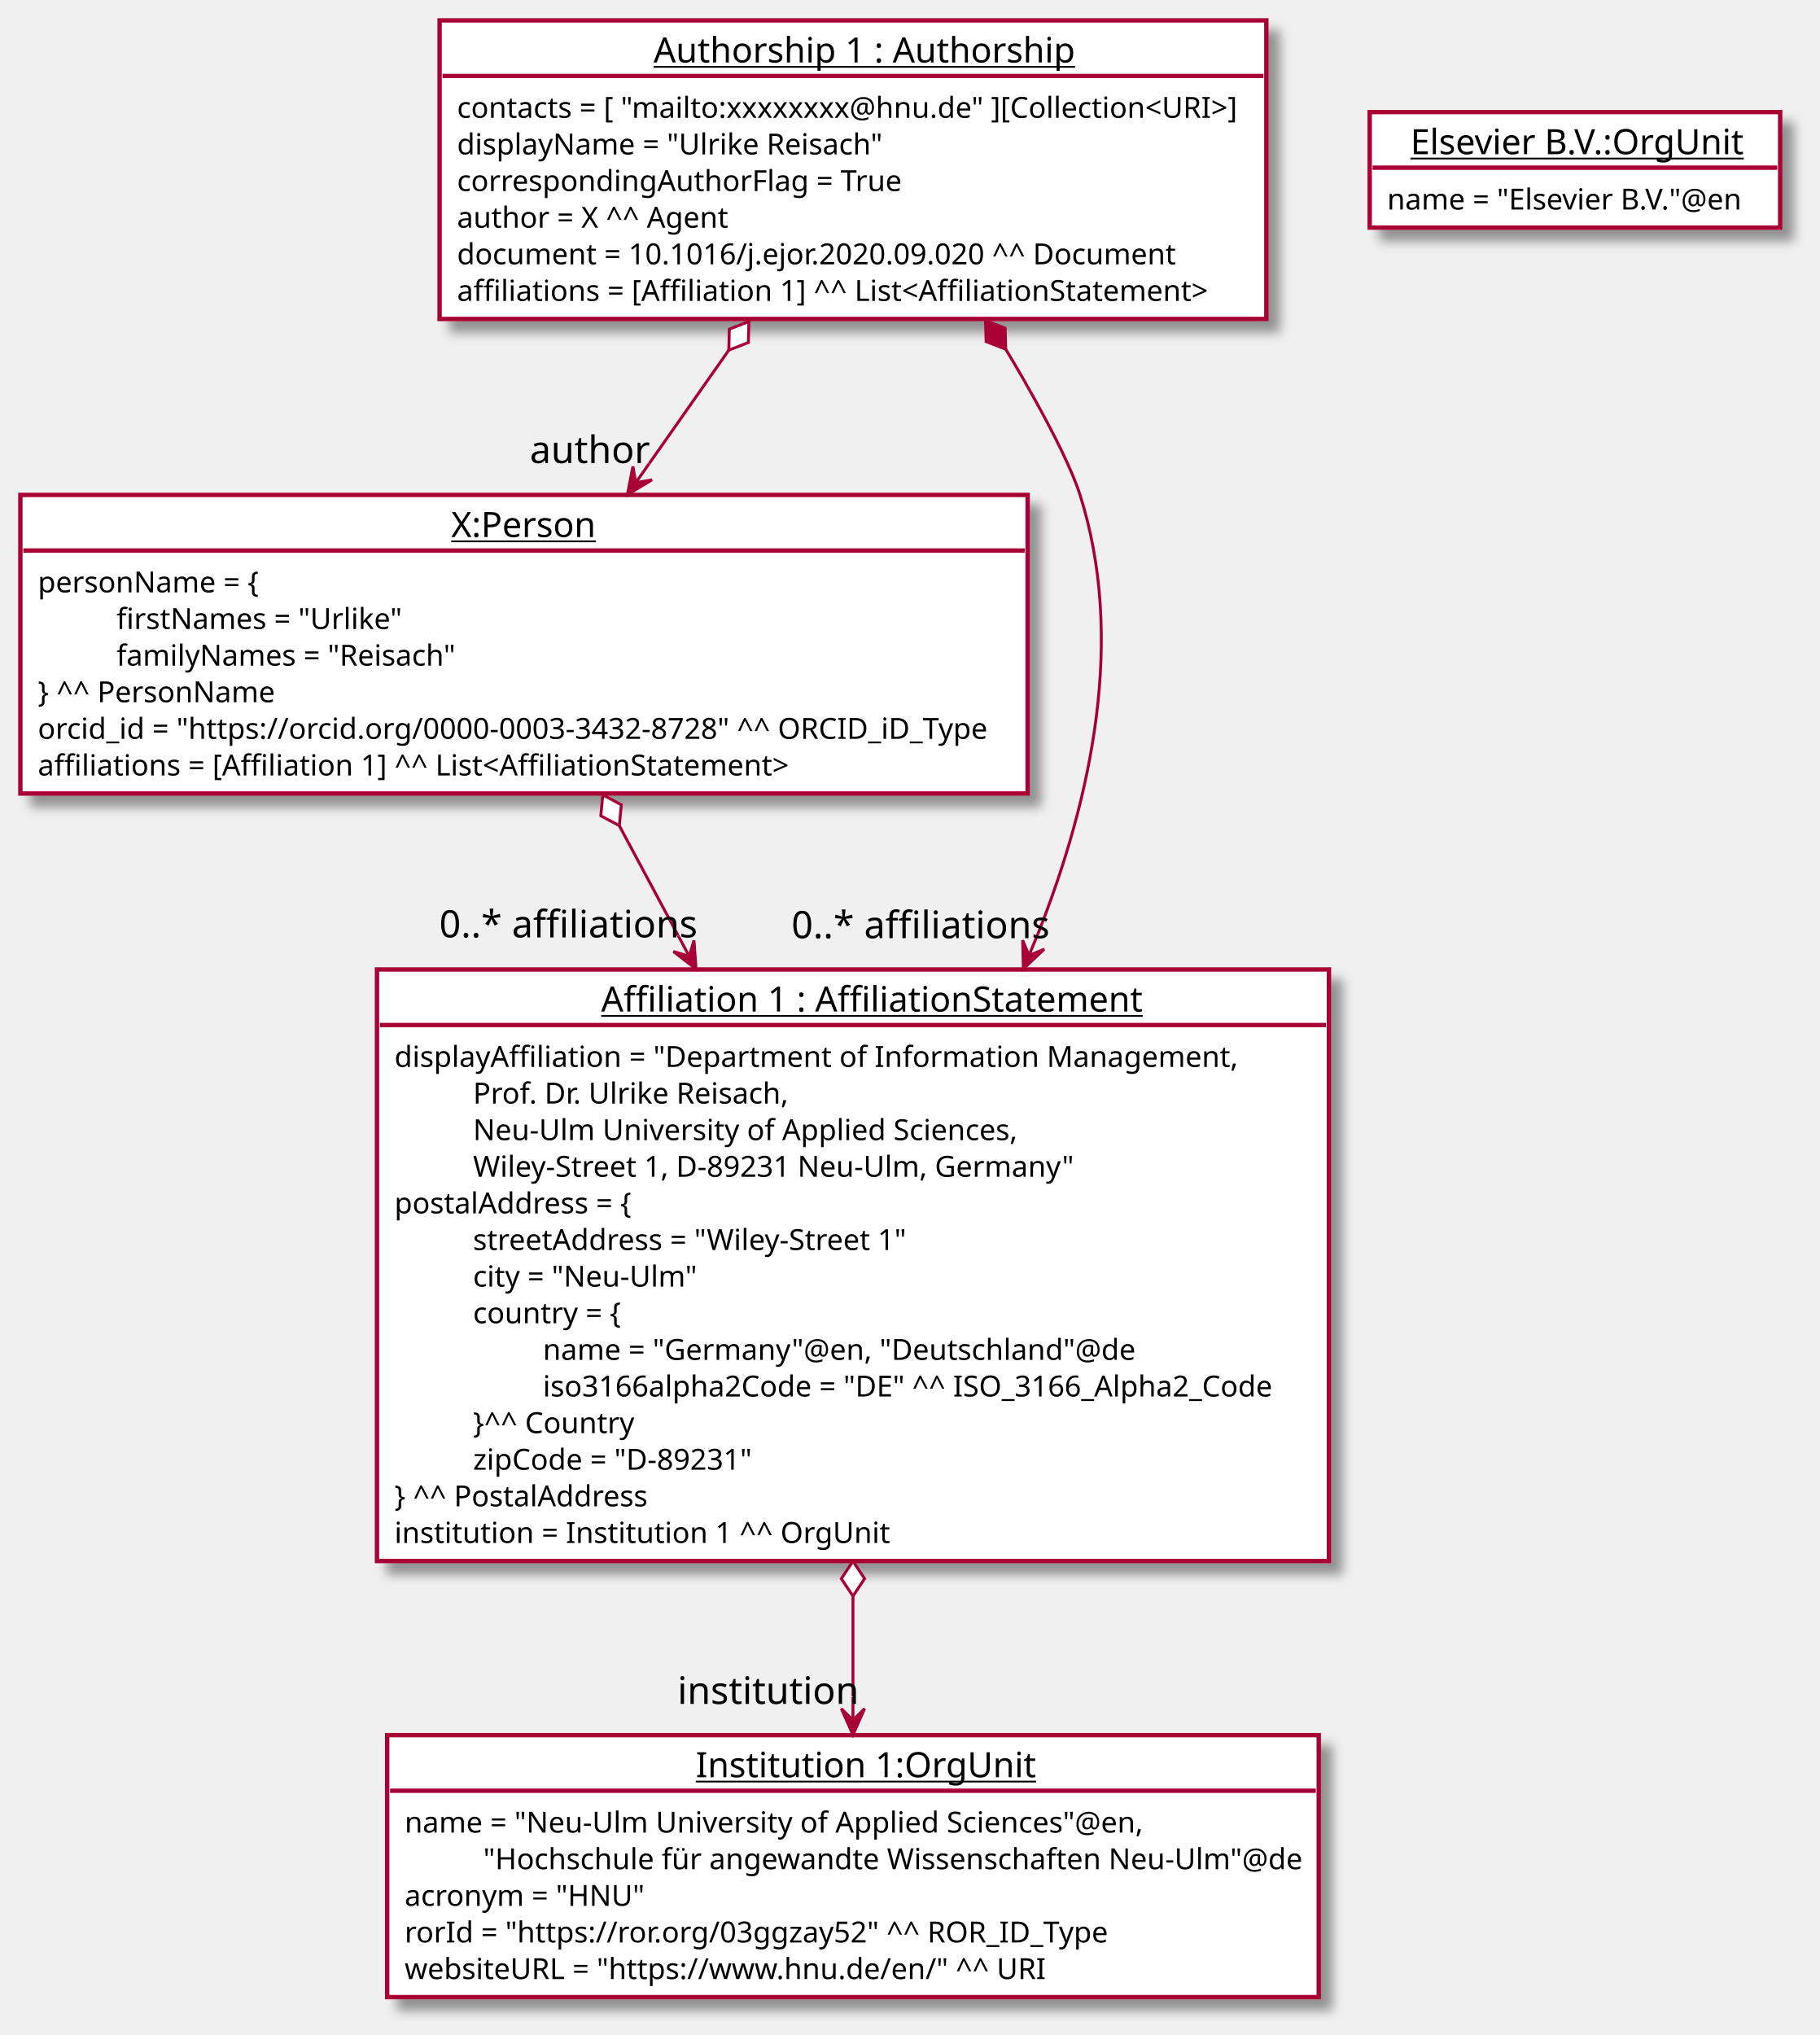
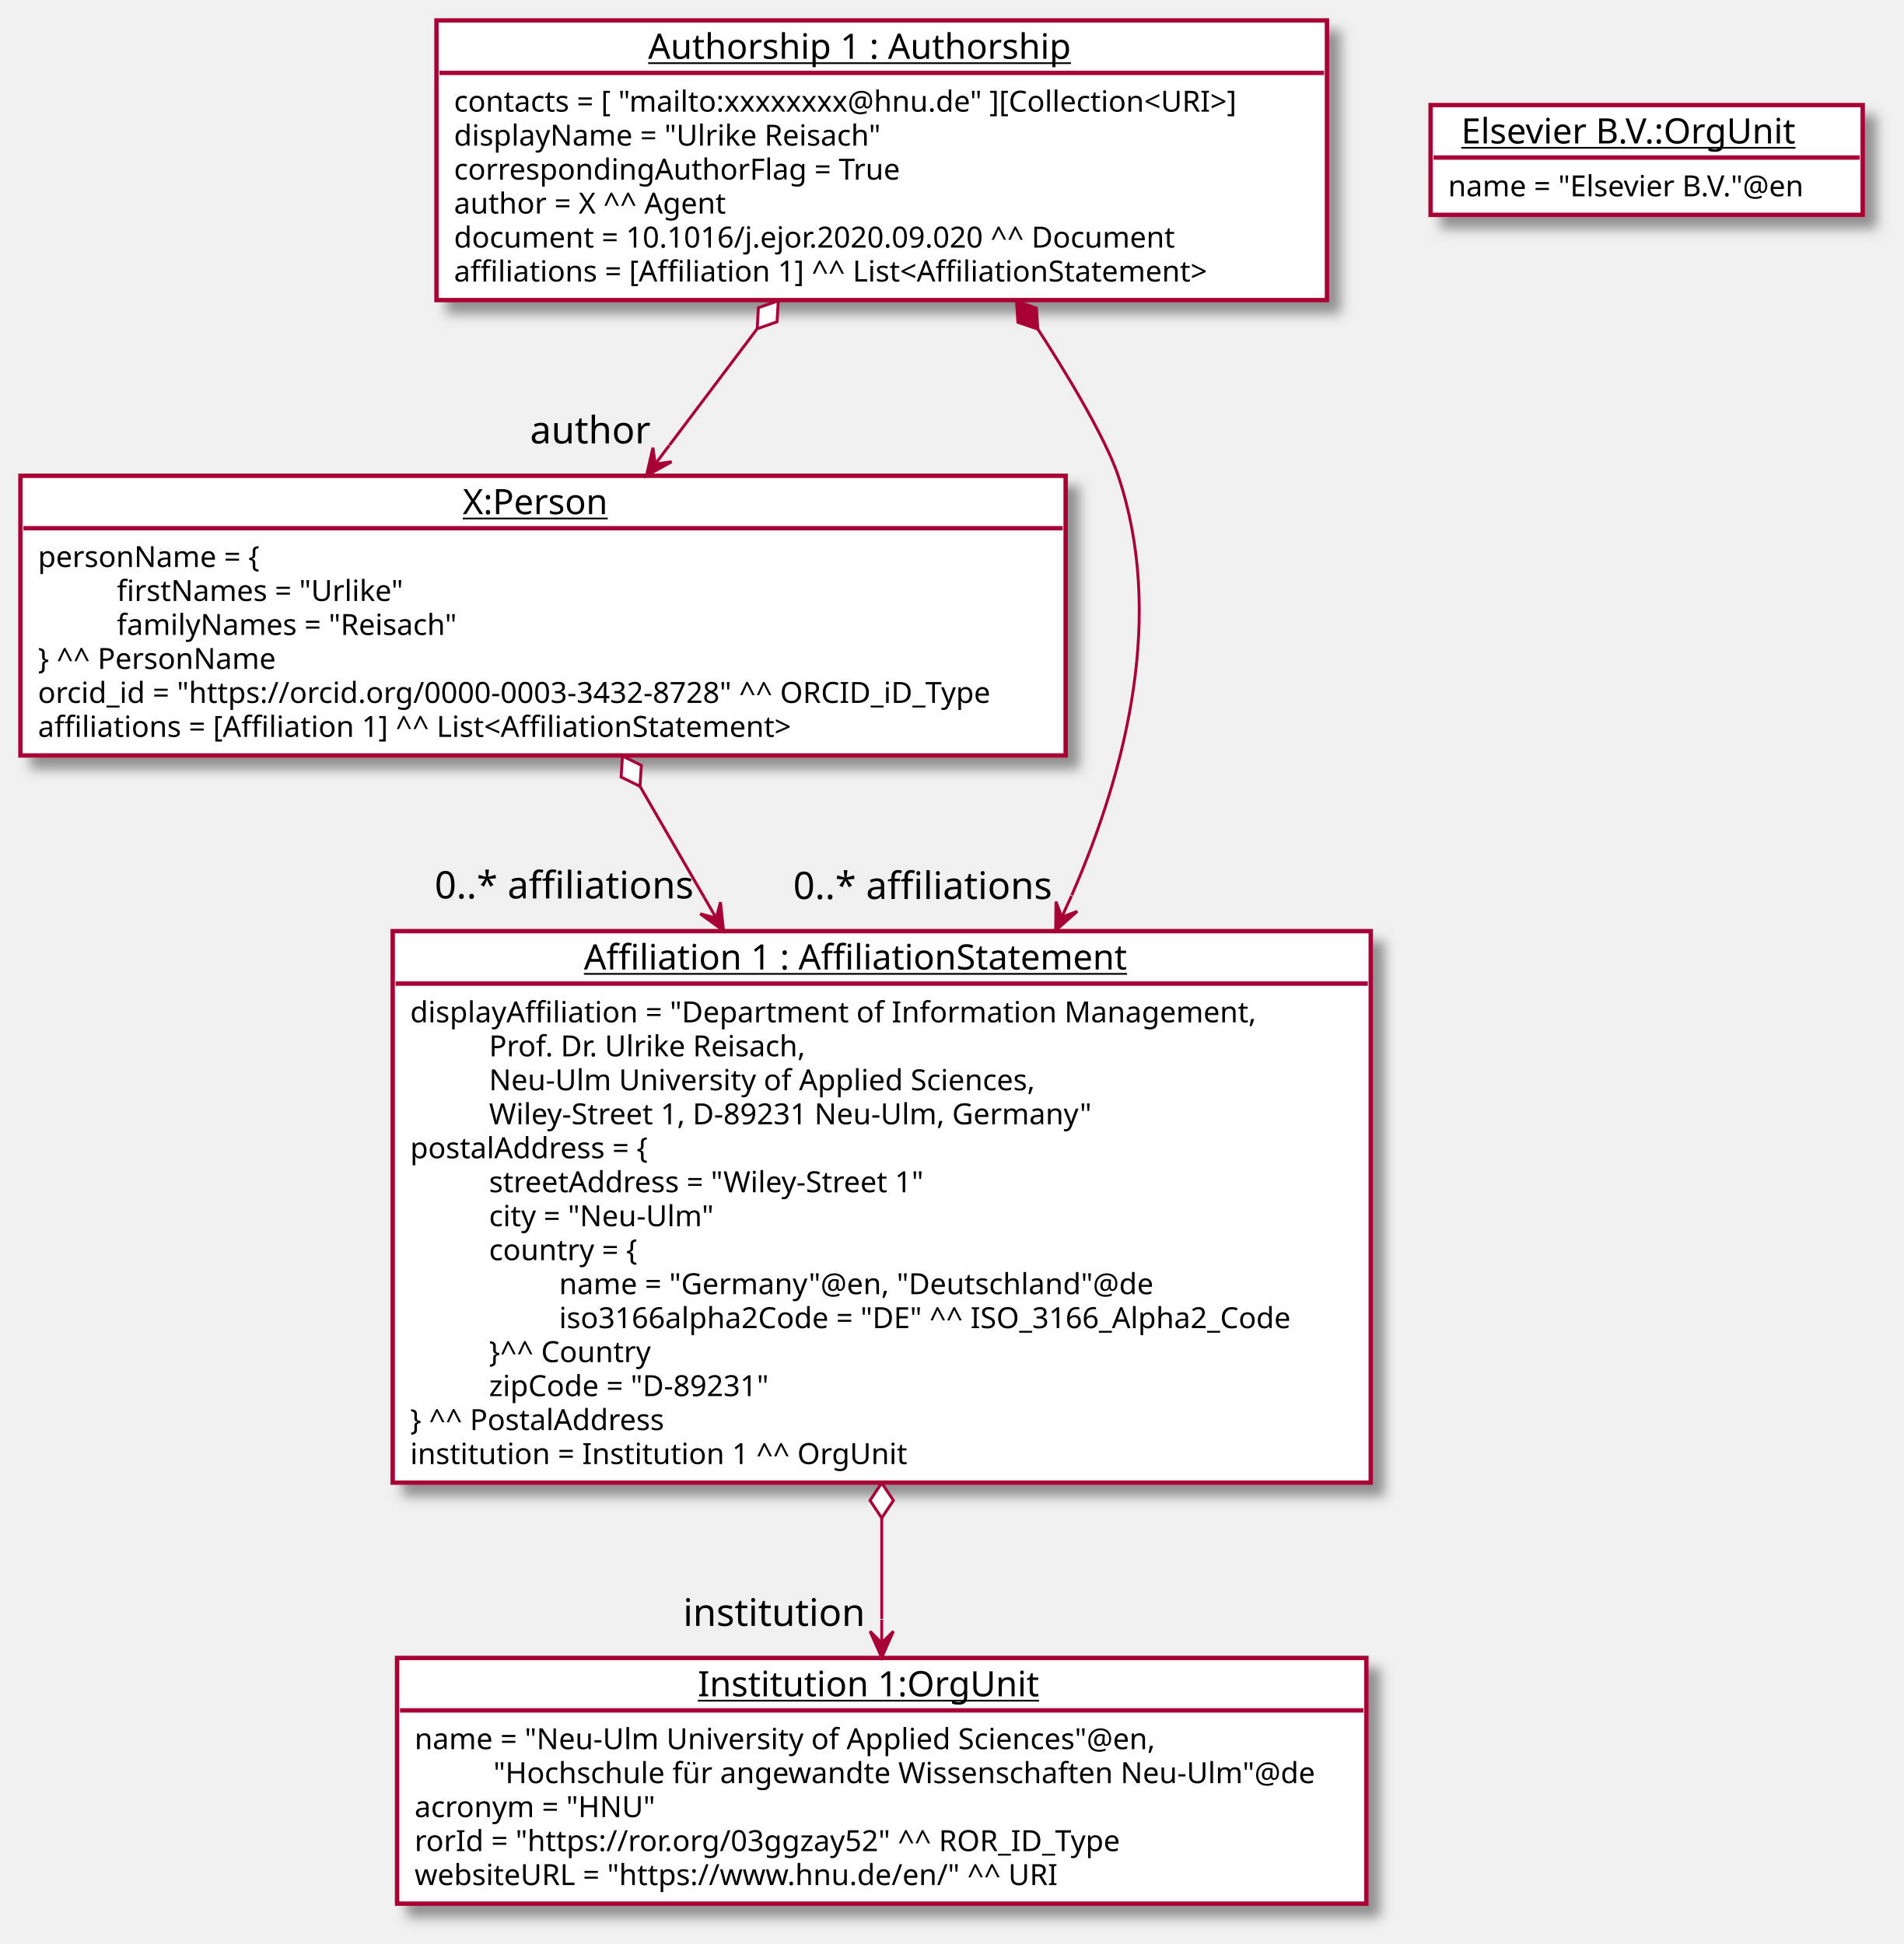
- <svg xmlns="http://www.w3.org/2000/svg" contentScriptType="application/ecmascript" contentStyleType="text/css" height="699px" preserveAspectRatio="none" style="width:625px;height:699px;background:#FFFFFF;" version="1.1" viewBox="0 0 625 699" width="625px" zoomAndPan="magnify">
+ <svg xmlns="http://www.w3.org/2000/svg" contentScriptType="application/ecmascript" contentStyleType="text/css" height="666px" preserveAspectRatio="none" style="width:652px;height:666px;background:#FFFFFF;" version="1.1" viewBox="0 0 652 666" width="652px" zoomAndPan="magnify">
  <defs>
    <filter height="300%" id="f1mf1kw4cewqdt" width="300%" x="-1" y="-1">
      <feGaussianBlur result="blurOut" stdDeviation="2.0" />
      <feColorMatrix in="blurOut" result="blurOut2" type="matrix" values="0 0 0 0 0 0 0 0 0 0 0 0 0 0 0 0 0 0 .4 0" />
      <feOffset dx="4.0" dy="4.0" in="blurOut2" result="blurOut3" />
      <feBlend in="SourceGraphic" in2="blurOut3" mode="normal" />
    </filter>
  </defs>
  <g>
-     <rect fill="#FFFFFF" filter="url(#f1mf1kw4cewqdt)" height="102.562" style="stroke:#A80036;stroke-width:1.5;" width="346" x="7" y="170" />
-     <text fill="#000000" font-family="sans-serif" font-size="12" lengthAdjust="spacing" text-decoration="underline" textLength="50" x="155" y="184.457">X:Person</text>
-     <line style="stroke:#A80036;stroke-width:1.5;" x1="8" x2="352" y1="189.094" y2="189.094" />
-     <text fill="#000000" font-family="sans-serif" font-size="10" lengthAdjust="spacing" textLength="74" x="13" y="203.475">personName = {</text>
-     <text fill="#000000" font-family="sans-serif" font-size="10" lengthAdjust="spacing" textLength="94" x="40" y="216.053">firstNames = "Urlike"</text>
-     <text fill="#000000" font-family="sans-serif" font-size="10" lengthAdjust="spacing" textLength="119" x="40" y="228.631">familyNames = "Reisach"</text>
-     <text fill="#000000" font-family="sans-serif" font-size="10" lengthAdjust="spacing" textLength="79" x="13" y="241.209">} ^^ PersonName</text>
-     <text fill="#000000" font-family="sans-serif" font-size="10" lengthAdjust="spacing" textLength="334" x="13" y="253.787">orcid_id = "https://orcid.org/0000-0003-3432-8728" ^^ ORCID_iD_Type</text>
-     <text fill="#000000" font-family="sans-serif" font-size="10" lengthAdjust="spacing" textLength="261" x="13" y="266.365">affiliations = [Affiliation 1] ^^ List&lt;AffiliationStatement&gt;</text>
-     <rect fill="#FFFFFF" filter="url(#f1mf1kw4cewqdt)" height="89.984" style="stroke:#A80036;stroke-width:1.5;" width="320" x="133" y="596" />
-     <text fill="#000000" font-family="sans-serif" font-size="12" lengthAdjust="spacing" text-decoration="underline" textLength="108" x="239" y="610.457">Institution 1:OrgUnit</text>
-     <line style="stroke:#A80036;stroke-width:1.5;" x1="134" x2="452" y1="615.094" y2="615.094" />
-     <text fill="#000000" font-family="sans-serif" font-size="10" lengthAdjust="spacing" textLength="260" x="139" y="629.475">name = "Neu-Ulm University of Applied Sciences"@en,</text>
-     <text fill="#000000" font-family="sans-serif" font-size="10" lengthAdjust="spacing" textLength="281" x="166" y="642.053">"Hochschule für angewandte Wissenschaften Neu-Ulm"@de</text>
-     <text fill="#000000" font-family="sans-serif" font-size="10" lengthAdjust="spacing" textLength="82" x="139" y="654.631">acronym = "HNU"</text>
-     <text fill="#000000" font-family="sans-serif" font-size="10" lengthAdjust="spacing" textLength="241" x="139" y="667.209">rorId = "https://ror.org/03ggzay52" ^^ ROR_ID_Type</text>
-     <text fill="#000000" font-family="sans-serif" font-size="10" lengthAdjust="spacing" textLength="214" x="139" y="679.787">websiteURL = "https://www.hnu.de/en/" ^^ URI</text>
-     <rect fill="#FFFFFF" filter="url(#f1mf1kw4cewqdt)" height="39.672" style="stroke:#A80036;stroke-width:1.5;" width="141" x="470.5" y="38.5" />
-     <text fill="#000000" font-family="sans-serif" font-size="12" lengthAdjust="spacing" text-decoration="underline" textLength="113" x="484.5" y="52.957">Elsevier B.V.:OrgUnit</text>
-     <line style="stroke:#A80036;stroke-width:1.5;" x1="471.5" x2="610.5" y1="57.594" y2="57.594" />
-     <text fill="#000000" font-family="sans-serif" font-size="10" lengthAdjust="spacing" textLength="129" x="476.5" y="71.975">name = "Elsevier B.V."@en</text>
-     <rect fill="#FFFFFF" filter="url(#f1mf1kw4cewqdt)" height="203.188" style="stroke:#A80036;stroke-width:1.5;" width="327" x="129.5" y="333" />
-     <text fill="#000000" font-family="sans-serif" font-size="12" lengthAdjust="spacing" text-decoration="underline" textLength="173" x="206.5" y="347.457">Affiliation 1 : AffiliationStatement</text>
-     <line style="stroke:#A80036;stroke-width:1.5;" x1="130.5" x2="455.5" y1="352.094" y2="352.094" />
-     <text fill="#000000" font-family="sans-serif" font-size="10" lengthAdjust="spacing" textLength="288" x="135.5" y="366.475">displayAffiliation = "Department of Information Management,</text>
-     <text fill="#000000" font-family="sans-serif" font-size="10" lengthAdjust="spacing" textLength="111" x="162.5" y="379.053">Prof. Dr. Ulrike Reisach,</text>
-     <text fill="#000000" font-family="sans-serif" font-size="10" lengthAdjust="spacing" textLength="191" x="162.5" y="391.631">Neu-Ulm University of Applied Sciences,</text>
-     <text fill="#000000" font-family="sans-serif" font-size="10" lengthAdjust="spacing" textLength="209" x="162.5" y="404.209">Wiley-Street 1, D-89231 Neu-Ulm, Germany"</text>
-     <text fill="#000000" font-family="sans-serif" font-size="10" lengthAdjust="spacing" textLength="79" x="135.5" y="416.787">postalAddress = {</text>
-     <text fill="#000000" font-family="sans-serif" font-size="10" lengthAdjust="spacing" textLength="147" x="162.5" y="429.365">streetAddress = "Wiley-Street 1"</text>
-     <text fill="#000000" font-family="sans-serif" font-size="10" lengthAdjust="spacing" textLength="78" x="162.5" y="441.943">city = "Neu-Ulm"</text>
-     <text fill="#000000" font-family="sans-serif" font-size="10" lengthAdjust="spacing" textLength="50" x="162.5" y="454.522">country = {</text>
-     <text fill="#000000" font-family="sans-serif" font-size="10" lengthAdjust="spacing" textLength="207" x="186.5" y="467.1">name = "Germany"@en, "Deutschland"@de</text>
-     <text fill="#000000" font-family="sans-serif" font-size="10" lengthAdjust="spacing" textLength="264" x="186.5" y="479.678">iso3166alpha2Code = "DE" ^^ ISO_3166_Alpha2_Code</text>
-     <text fill="#000000" font-family="sans-serif" font-size="10" lengthAdjust="spacing" textLength="52" x="162.5" y="492.256">}^^ Country</text>
-     <text fill="#000000" font-family="sans-serif" font-size="10" lengthAdjust="spacing" textLength="99" x="162.5" y="504.834">zipCode = "D-89231"</text>
-     <text fill="#000000" font-family="sans-serif" font-size="10" lengthAdjust="spacing" textLength="84" x="135.5" y="517.412">} ^^ PostalAddress</text>
-     <text fill="#000000" font-family="sans-serif" font-size="10" lengthAdjust="spacing" textLength="165" x="135.5" y="529.99">institution = Institution 1 ^^ OrgUnit</text>
-     <rect fill="#FFFFFF" filter="url(#f1mf1kw4cewqdt)" height="102.562" style="stroke:#A80036;stroke-width:1.5;" width="284" x="151" y="7" />
-     <text fill="#000000" font-family="sans-serif" font-size="12" lengthAdjust="spacing" text-decoration="underline" textLength="137" x="224.5" y="21.457">Authorship 1 : Authorship</text>
-     <line style="stroke:#A80036;stroke-width:1.5;" x1="152" x2="434" y1="26.094" y2="26.094" />
-     <text fill="#000000" font-family="sans-serif" font-size="10" lengthAdjust="spacing" textLength="272" x="157" y="40.475">contacts = [ "mailto:xxxxxxxx@hnu.de" ][Collection&lt;URI&gt;]</text>
-     <text fill="#000000" font-family="sans-serif" font-size="10" lengthAdjust="spacing" textLength="148" x="157" y="53.053">displayName = "Ulrike Reisach"</text>
-     <text fill="#000000" font-family="sans-serif" font-size="10" lengthAdjust="spacing" textLength="153" x="157" y="65.631">correspondingAuthorFlag = True</text>
-     <text fill="#000000" font-family="sans-serif" font-size="10" lengthAdjust="spacing" textLength="93" x="157" y="78.209">author = X ^^ Agent</text>
-     <text fill="#000000" font-family="sans-serif" font-size="10" lengthAdjust="spacing" textLength="254" x="157" y="90.787">document = 10.1016/j.ejor.2020.09.020 ^^ Document</text>
-     <text fill="#000000" font-family="sans-serif" font-size="10" lengthAdjust="spacing" textLength="261" x="157" y="103.365">affiliations = [Affiliation 1] ^^ List&lt;AffiliationStatement&gt;</text>
-     <path codeLine="61" d="M250.355,120.261 C250.355,120.261 231.73,146.8 223.03,159.2 " fill="none" id="Aut1-X" style="stroke:#A80036;stroke-width:1.0;" />
-     <polygon fill="#A80036" points="215.52,169.89,223.964,164.82,218.392,165.797,217.415,160.225,215.52,169.89" style="stroke:#A80036;stroke-width:1.0;" />
-     <line style="stroke:#A80036;stroke-width:1.0;" x1="218.392" x2="222.99" y1="165.797" y2="159.25" />
-     <polygon fill="#FFFFFF" points="257.25,110.44,250.529,113.052,250.355,120.261,257.076,117.649,257.25,110.44" style="stroke:#A80036;stroke-width:1.0;" />
-     <text fill="#000000" font-family="sans-serif" font-size="13" lengthAdjust="spacing" textLength="36" x="181.984" y="159.058">author</text>
-     <path codeLine="62" d="M345.47,119.93 C345.47,119.93 365.54,152.8 371,170 C386.63,219.26 375.07,274.01 356.53,320.78 " fill="none" id="Aut1-Aff1" style="stroke:#A80036;stroke-width:1.0;" />
-     <polygon fill="#A80036" points="351.54,332.81,358.684,326.031,353.456,328.192,351.295,322.964,351.54,332.81" style="stroke:#A80036;stroke-width:1.0;" />
-     <line style="stroke:#A80036;stroke-width:1.0;" x1="353.456" x2="356.525" y1="328.192" y2="320.795" />
-     <polygon fill="#A80036" points="338.53,110.14,338.737,117.348,345.47,119.93,345.263,112.722,338.53,110.14" style="stroke:#A80036;stroke-width:1.0;" />
-     <text fill="#000000" font-family="sans-serif" font-size="13" lengthAdjust="spacing" textLength="81" x="271.865" y="322.256">0..* affiliations</text>
-     <path codeLine="66" d="M293,548.25 C293,548.25 293,572.18 293,582.64 " fill="none" id="Aff1-Ins1" style="stroke:#A80036;stroke-width:1.0;" />
-     <polygon fill="#A80036" points="293,595.89,297,586.89,293,590.89,289,586.89,293,595.89" style="stroke:#A80036;stroke-width:1.0;" />
-     <line style="stroke:#A80036;stroke-width:1.0;" x1="293" x2="293" y1="590.89" y2="582.89" />
-     <polygon fill="#FFFFFF" points="293,536.25,289,542.25,293,548.25,297,542.25,293,536.25" style="stroke:#A80036;stroke-width:1.0;" />
-     <text fill="#000000" font-family="sans-serif" font-size="13" lengthAdjust="spacing" textLength="56" x="232.713" y="585.281">institution</text>
-     <path codeLine="67" d="M212.74,283.616 C212.74,283.616 226.22,308.81 232.94,321.34 " fill="none" id="X-Aff1" style="stroke:#A80036;stroke-width:1.0;" />
-     <polygon fill="#A80036" points="239.11,332.87,238.382,323.048,236.747,328.463,231.332,326.828,239.11,332.87" style="stroke:#A80036;stroke-width:1.0;" />
-     <line style="stroke:#A80036;stroke-width:1.0;" x1="236.747" x2="232.97" y1="328.463" y2="321.41" />
-     <polygon fill="#FFFFFF" points="207.07,273.04,206.38,280.218,212.74,283.616,213.43,276.438,207.07,273.04" style="stroke:#A80036;stroke-width:1.0;" />
-     <text fill="#000000" font-family="sans-serif" font-size="13" lengthAdjust="spacing" textLength="81" x="150.883" y="321.978">0..* affiliations</text>
+     <rect fill="#FFFFFF" filter="url(#f1mf1kw4cewqdt)" height="95.812" style="stroke:#A80036;stroke-width:1.5;" width="358" x="7" y="163" />
+     <text fill="#000000" font-family="sans-serif" font-size="12" lengthAdjust="spacing" text-decoration="underline" textLength="55" x="158.5" y="176.139">X:Person</text>
+     <line style="stroke:#A80036;stroke-width:1.5;" x1="8" x2="364" y1="180.969" y2="180.969" />
+     <text fill="#000000" font-family="sans-serif" font-size="10" lengthAdjust="spacing" textLength="83" x="13" y="194.251">personName = {</text>
+     <text fill="#000000" font-family="sans-serif" font-size="10" lengthAdjust="spacing" textLength="105" x="40" y="205.892">firstNames = "Urlike"</text>
+     <text fill="#000000" font-family="sans-serif" font-size="10" lengthAdjust="spacing" textLength="126" x="40" y="217.532">familyNames = "Reisach"</text>
+     <text fill="#000000" font-family="sans-serif" font-size="10" lengthAdjust="spacing" textLength="92" x="13" y="229.173">} ^^ PersonName</text>
+     <text fill="#000000" font-family="sans-serif" font-size="10" lengthAdjust="spacing" textLength="346" x="13" y="240.814">orcid_id = "https://orcid.org/0000-0003-3432-8728" ^^ ORCID_iD_Type</text>
+     <text fill="#000000" font-family="sans-serif" font-size="10" lengthAdjust="spacing" textLength="278" x="13" y="252.454">affiliations = [Affiliation 1] ^^ List&lt;AffiliationStatement&gt;</text>
+     <rect fill="#FFFFFF" filter="url(#f1mf1kw4cewqdt)" height="84.172" style="stroke:#A80036;stroke-width:1.5;" width="332" x="136" y="568" />
+     <text fill="#000000" font-family="sans-serif" font-size="12" lengthAdjust="spacing" text-decoration="underline" textLength="126" x="239" y="581.139">Institution 1:OrgUnit</text>
+     <line style="stroke:#A80036;stroke-width:1.5;" x1="137" x2="467" y1="585.969" y2="585.969" />
+     <text fill="#000000" font-family="sans-serif" font-size="10" lengthAdjust="spacing" textLength="270" x="142" y="599.251">name = "Neu-Ulm University of Applied Sciences"@en,</text>
+     <text fill="#000000" font-family="sans-serif" font-size="10" lengthAdjust="spacing" textLength="293" x="169" y="610.892">"Hochschule für angewandte Wissenschaften Neu-Ulm"@de</text>
+     <text fill="#000000" font-family="sans-serif" font-size="10" lengthAdjust="spacing" textLength="91" x="142" y="622.532">acronym = "HNU"</text>
+     <text fill="#000000" font-family="sans-serif" font-size="10" lengthAdjust="spacing" textLength="258" x="142" y="634.173">rorId = "https://ror.org/03ggzay52" ^^ ROR_ID_Type</text>
+     <text fill="#000000" font-family="sans-serif" font-size="10" lengthAdjust="spacing" textLength="234" x="142" y="645.813">websiteURL = "https://www.hnu.de/en/" ^^ URI</text>
+     <rect fill="#FFFFFF" filter="url(#f1mf1kw4cewqdt)" height="37.609" style="stroke:#A80036;stroke-width:1.5;" width="148" x="490" y="36" />
+     <text fill="#000000" font-family="sans-serif" font-size="12" lengthAdjust="spacing" text-decoration="underline" textLength="127" x="500.5" y="49.139">Elsevier B.V.:OrgUnit</text>
+     <line style="stroke:#A80036;stroke-width:1.5;" x1="491" x2="637" y1="53.969" y2="53.969" />
+     <text fill="#000000" font-family="sans-serif" font-size="10" lengthAdjust="spacing" textLength="136" x="496" y="67.251">name = "Elsevier B.V."@en</text>
+     <rect fill="#FFFFFF" filter="url(#f1mf1kw4cewqdt)" height="188.938" style="stroke:#A80036;stroke-width:1.5;" width="335" x="134.5" y="319" />
+     <text fill="#000000" font-family="sans-serif" font-size="12" lengthAdjust="spacing" text-decoration="underline" textLength="204" x="200" y="332.139">Affiliation 1 : AffiliationStatement</text>
+     <line style="stroke:#A80036;stroke-width:1.5;" x1="135.5" x2="468.5" y1="336.969" y2="336.969" />
+     <text fill="#000000" font-family="sans-serif" font-size="10" lengthAdjust="spacing" textLength="301" x="140.5" y="350.251">displayAffiliation = "Department of Information Management,</text>
+     <text fill="#000000" font-family="sans-serif" font-size="10" lengthAdjust="spacing" textLength="115" x="167.5" y="361.892">Prof. Dr. Ulrike Reisach,</text>
+     <text fill="#000000" font-family="sans-serif" font-size="10" lengthAdjust="spacing" textLength="195" x="167.5" y="373.532">Neu-Ulm University of Applied Sciences,</text>
+     <text fill="#000000" font-family="sans-serif" font-size="10" lengthAdjust="spacing" textLength="221" x="167.5" y="385.173">Wiley-Street 1, D-89231 Neu-Ulm, Germany"</text>
+     <text fill="#000000" font-family="sans-serif" font-size="10" lengthAdjust="spacing" textLength="88" x="140.5" y="396.813">postalAddress = {</text>
+     <text fill="#000000" font-family="sans-serif" font-size="10" lengthAdjust="spacing" textLength="161" x="167.5" y="408.454">streetAddress = "Wiley-Street 1"</text>
+     <text fill="#000000" font-family="sans-serif" font-size="10" lengthAdjust="spacing" textLength="85" x="167.5" y="420.095">city = "Neu-Ulm"</text>
+     <text fill="#000000" font-family="sans-serif" font-size="10" lengthAdjust="spacing" textLength="57" x="167.5" y="431.735">country = {</text>
+     <text fill="#000000" font-family="sans-serif" font-size="10" lengthAdjust="spacing" textLength="220" x="191.5" y="443.376">name = "Germany"@en, "Deutschland"@de</text>
+     <text fill="#000000" font-family="sans-serif" font-size="10" lengthAdjust="spacing" textLength="272" x="191.5" y="455.017">iso3166alpha2Code = "DE" ^^ ISO_3166_Alpha2_Code</text>
+     <text fill="#000000" font-family="sans-serif" font-size="10" lengthAdjust="spacing" textLength="65" x="167.5" y="466.657">}^^ Country</text>
+     <text fill="#000000" font-family="sans-serif" font-size="10" lengthAdjust="spacing" textLength="105" x="167.5" y="478.298">zipCode = "D-89231"</text>
+     <text fill="#000000" font-family="sans-serif" font-size="10" lengthAdjust="spacing" textLength="97" x="140.5" y="489.938">} ^^ PostalAddress</text>
+     <text fill="#000000" font-family="sans-serif" font-size="10" lengthAdjust="spacing" textLength="178" x="140.5" y="501.579">institution = Institution 1 ^^ OrgUnit</text>
+     <rect fill="#FFFFFF" filter="url(#f1mf1kw4cewqdt)" height="95.812" style="stroke:#A80036;stroke-width:1.5;" width="305" x="149.5" y="7" />
+     <text fill="#000000" font-family="sans-serif" font-size="12" lengthAdjust="spacing" text-decoration="underline" textLength="160" x="222" y="20.139">Authorship 1 : Authorship</text>
+     <line style="stroke:#A80036;stroke-width:1.5;" x1="150.5" x2="453.5" y1="24.969" y2="24.969" />
+     <text fill="#000000" font-family="sans-serif" font-size="10" lengthAdjust="spacing" textLength="293" x="155.5" y="38.251">contacts = [ "mailto:xxxxxxxx@hnu.de" ][Collection&lt;URI&gt;]</text>
+     <text fill="#000000" font-family="sans-serif" font-size="10" lengthAdjust="spacing" textLength="154" x="155.5" y="49.892">displayName = "Ulrike Reisach"</text>
+     <text fill="#000000" font-family="sans-serif" font-size="10" lengthAdjust="spacing" textLength="156" x="155.5" y="61.532">correspondingAuthorFlag = True</text>
+     <text fill="#000000" font-family="sans-serif" font-size="10" lengthAdjust="spacing" textLength="103" x="155.5" y="73.173">author = X ^^ Agent</text>
+     <text fill="#000000" font-family="sans-serif" font-size="10" lengthAdjust="spacing" textLength="264" x="155.5" y="84.814">document = 10.1016/j.ejor.2020.09.020 ^^ Document</text>
+     <text fill="#000000" font-family="sans-serif" font-size="10" lengthAdjust="spacing" textLength="278" x="155.5" y="96.454">affiliations = [Affiliation 1] ^^ List&lt;AffiliationStatement&gt;</text>
+     <path codeLine="61" d="M259.355,112.629 C259.355,112.629 238.9,139.77 229.31,152.5 " fill="none" id="Aut1-X" style="stroke:#A80036;stroke-width:1.0;" />
+     <polygon fill="#A80036" points="221.42,162.98,230.027,158.193,224.426,158.985,223.635,153.383,221.42,162.98" style="stroke:#A80036;stroke-width:1.0;" />
+     <line style="stroke:#A80036;stroke-width:1.0;" x1="224.426" x2="229.235" y1="158.985" y2="152.595" />
+     <polygon fill="#FFFFFF" points="266.57,103.04,259.766,105.43,259.355,112.629,266.159,110.239,266.57,103.04" style="stroke:#A80036;stroke-width:1.0;" />
+     <text fill="#000000" font-family="sans-serif" font-size="13" lengthAdjust="spacing" textLength="42" x="181.538" y="151.916">author</text>
+     <path codeLine="62" d="M355.475,112.75 C355.475,112.75 377.15,145.58 383,163 C398.8,210.06 386.46,262.28 367.08,306.73 " fill="none" id="Aut1-Aff1" style="stroke:#A80036;stroke-width:1.0;" />
+     <polygon fill="#A80036" points="361.59,318.75,368.966,312.224,363.666,314.202,361.689,308.902,361.59,318.75" style="stroke:#A80036;stroke-width:1.0;" />
+     <line style="stroke:#A80036;stroke-width:1.0;" x1="363.666" x2="366.99" y1="314.202" y2="306.93" />
+     <polygon fill="#A80036" points="348.17,103.23,348.649,110.425,355.475,112.75,354.996,105.555,348.17,103.23" style="stroke:#A80036;stroke-width:1.0;" />
+     <text fill="#000000" font-family="sans-serif" font-size="13" lengthAdjust="spacing" textLength="91" x="271.669" y="307.996">0..* affiliations</text>
+     <path codeLine="66" d="M302,520.05 C302,520.05 302,544.14 302,554.62 " fill="none" id="Aff1-Ins1" style="stroke:#A80036;stroke-width:1.0;" />
+     <polygon fill="#A80036" points="302,567.87,306,558.87,302,562.87,298,558.87,302,567.87" style="stroke:#A80036;stroke-width:1.0;" />
+     <line style="stroke:#A80036;stroke-width:1.0;" x1="302" x2="302" y1="562.87" y2="554.87" />
+     <polygon fill="#FFFFFF" points="302,508.05,298,514.05,302,520.05,306,514.05,302,508.05" style="stroke:#A80036;stroke-width:1.0;" />
+     <text fill="#000000" font-family="sans-serif" font-size="13" lengthAdjust="spacing" textLength="63" x="233.98" y="557.024">institution</text>
+     <path codeLine="67" d="M219.21,269.396 C219.21,269.396 233.9,294.79 241.31,307.6 " fill="none" id="X-Aff1" style="stroke:#A80036;stroke-width:1.0;" />
+     <polygon fill="#A80036" points="247.82,318.86,246.769,309.067,245.313,314.534,239.847,313.078,247.82,318.86" style="stroke:#A80036;stroke-width:1.0;" />
+     <line style="stroke:#A80036;stroke-width:1.0;" x1="245.313" x2="241.315" y1="314.534" y2="307.61" />
+     <polygon fill="#FFFFFF" points="213.2,259.01,212.743,266.207,219.21,269.396,219.667,262.2,213.2,259.01" style="stroke:#A80036;stroke-width:1.0;" />
+     <text fill="#000000" font-family="sans-serif" font-size="13" lengthAdjust="spacing" textLength="91" x="148.877" y="307.795">0..* affiliations</text>
  </g>
</svg>
